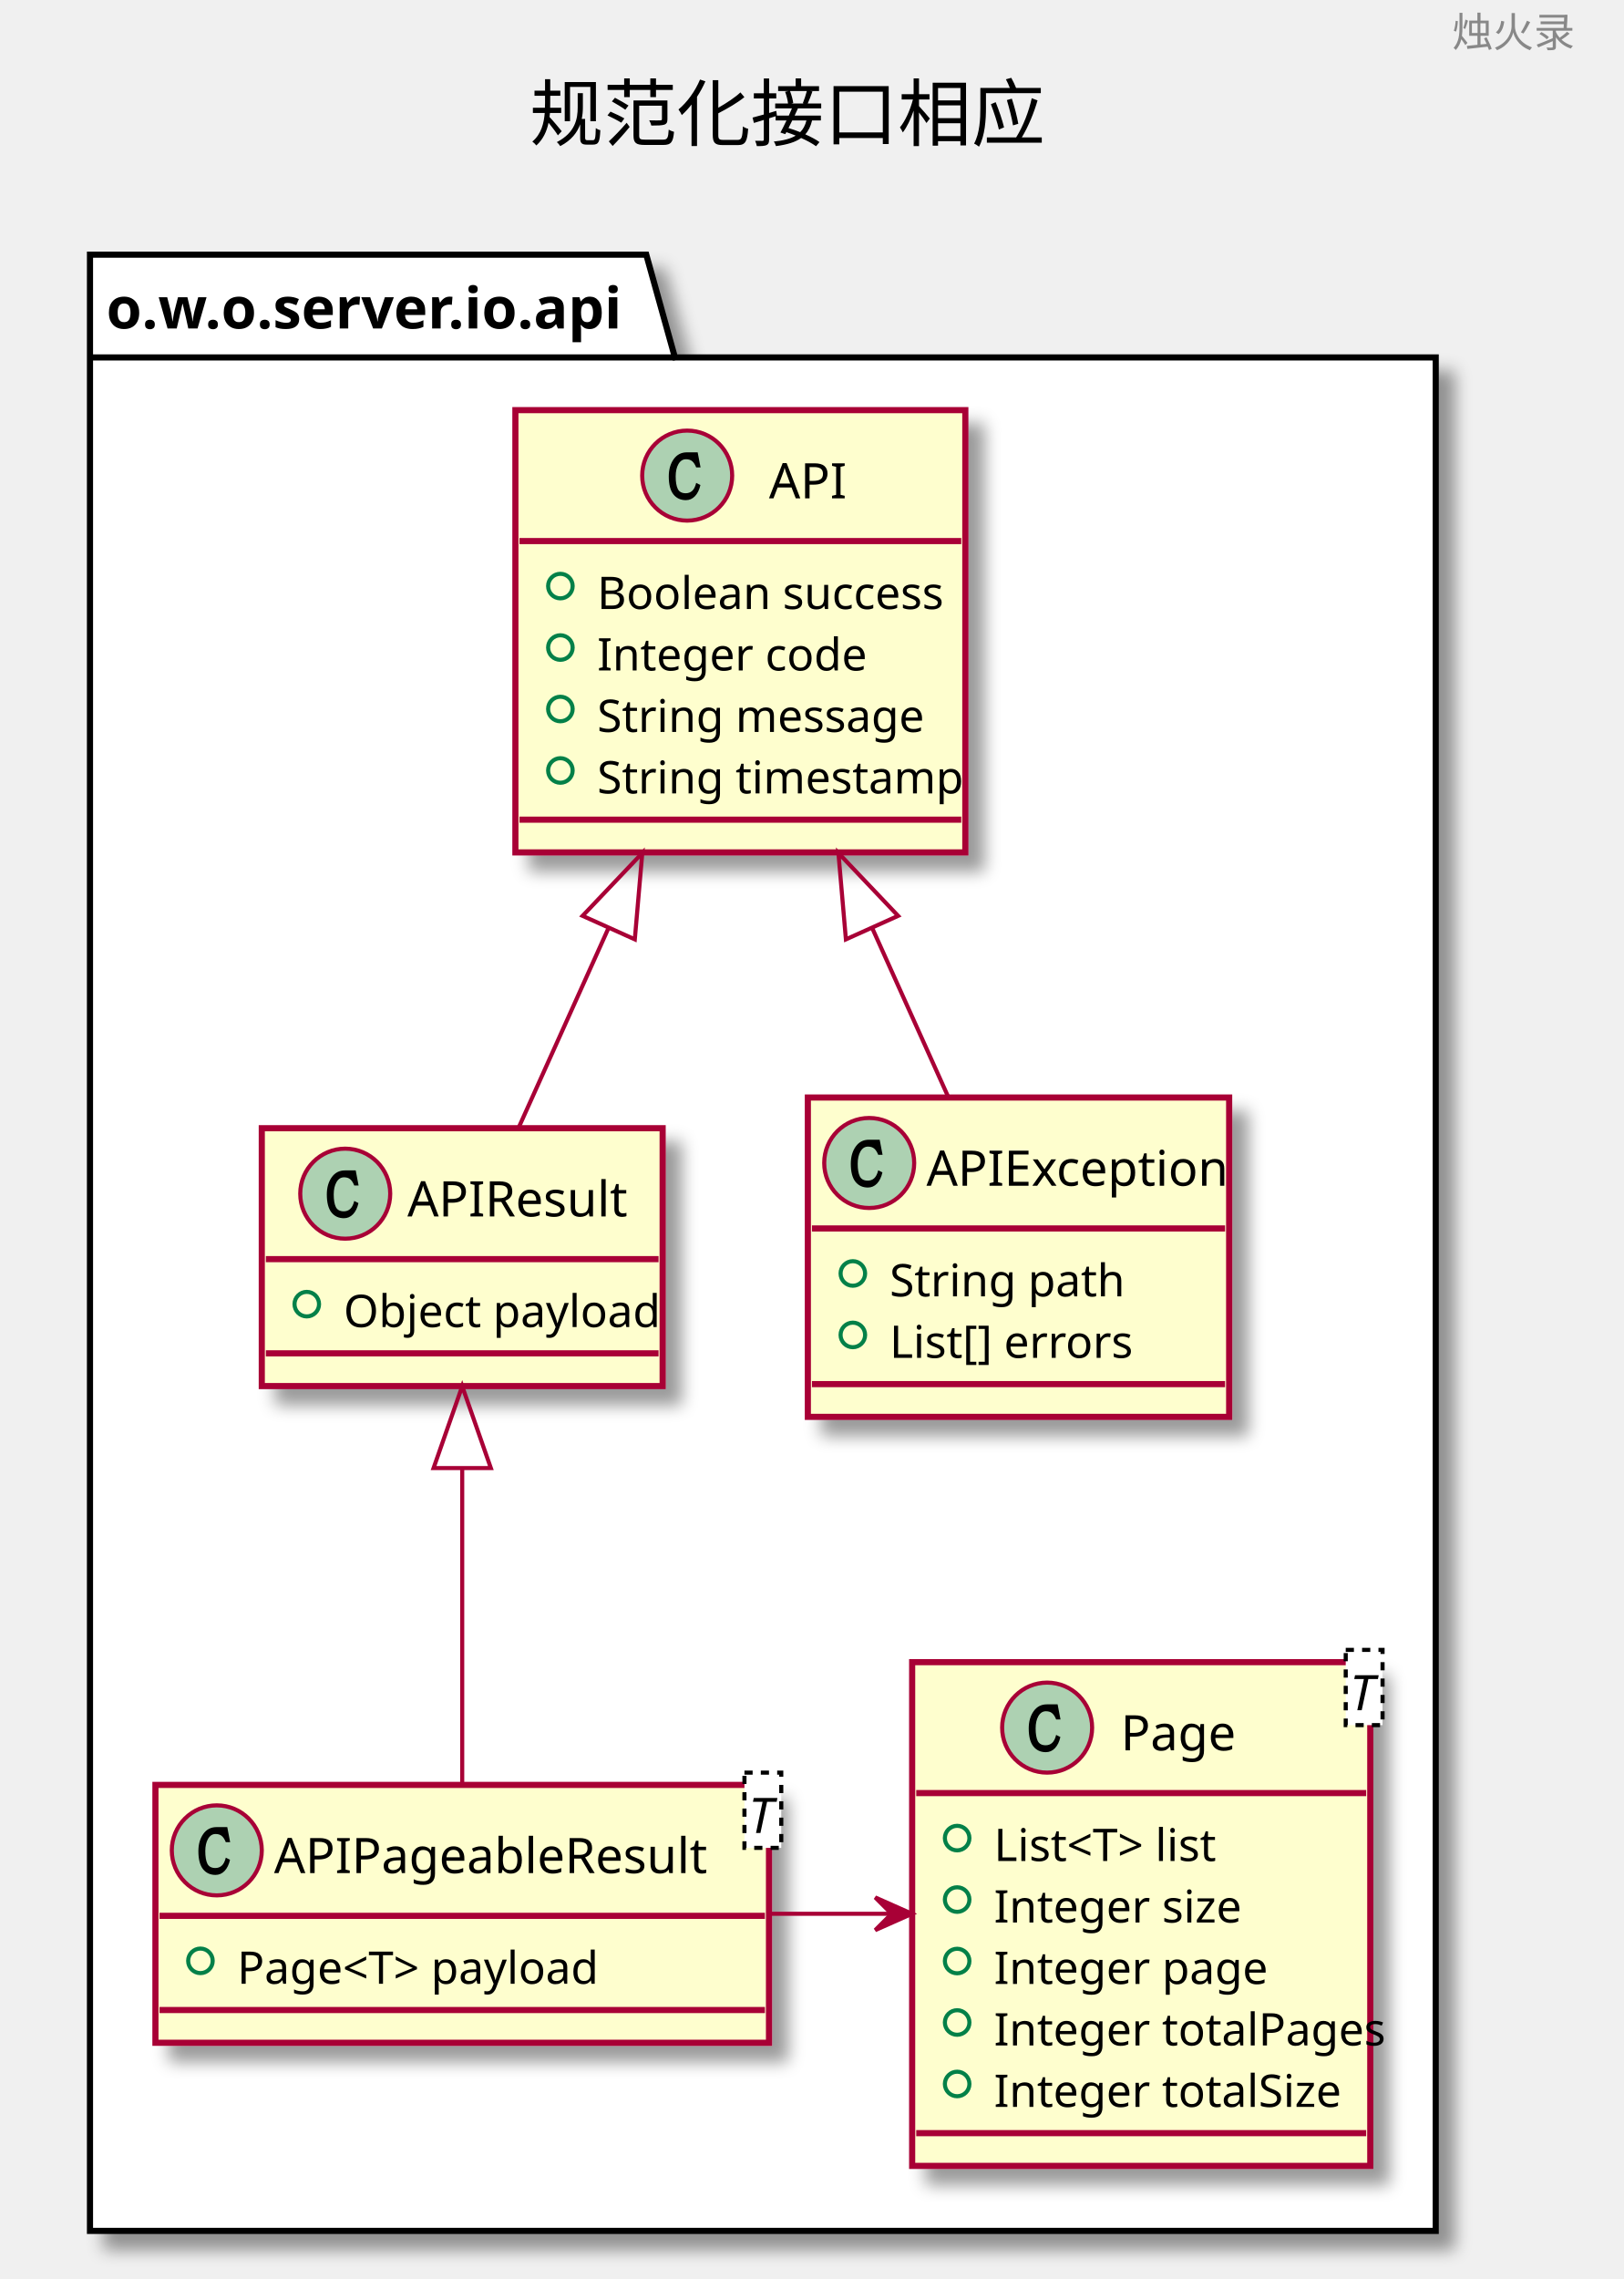
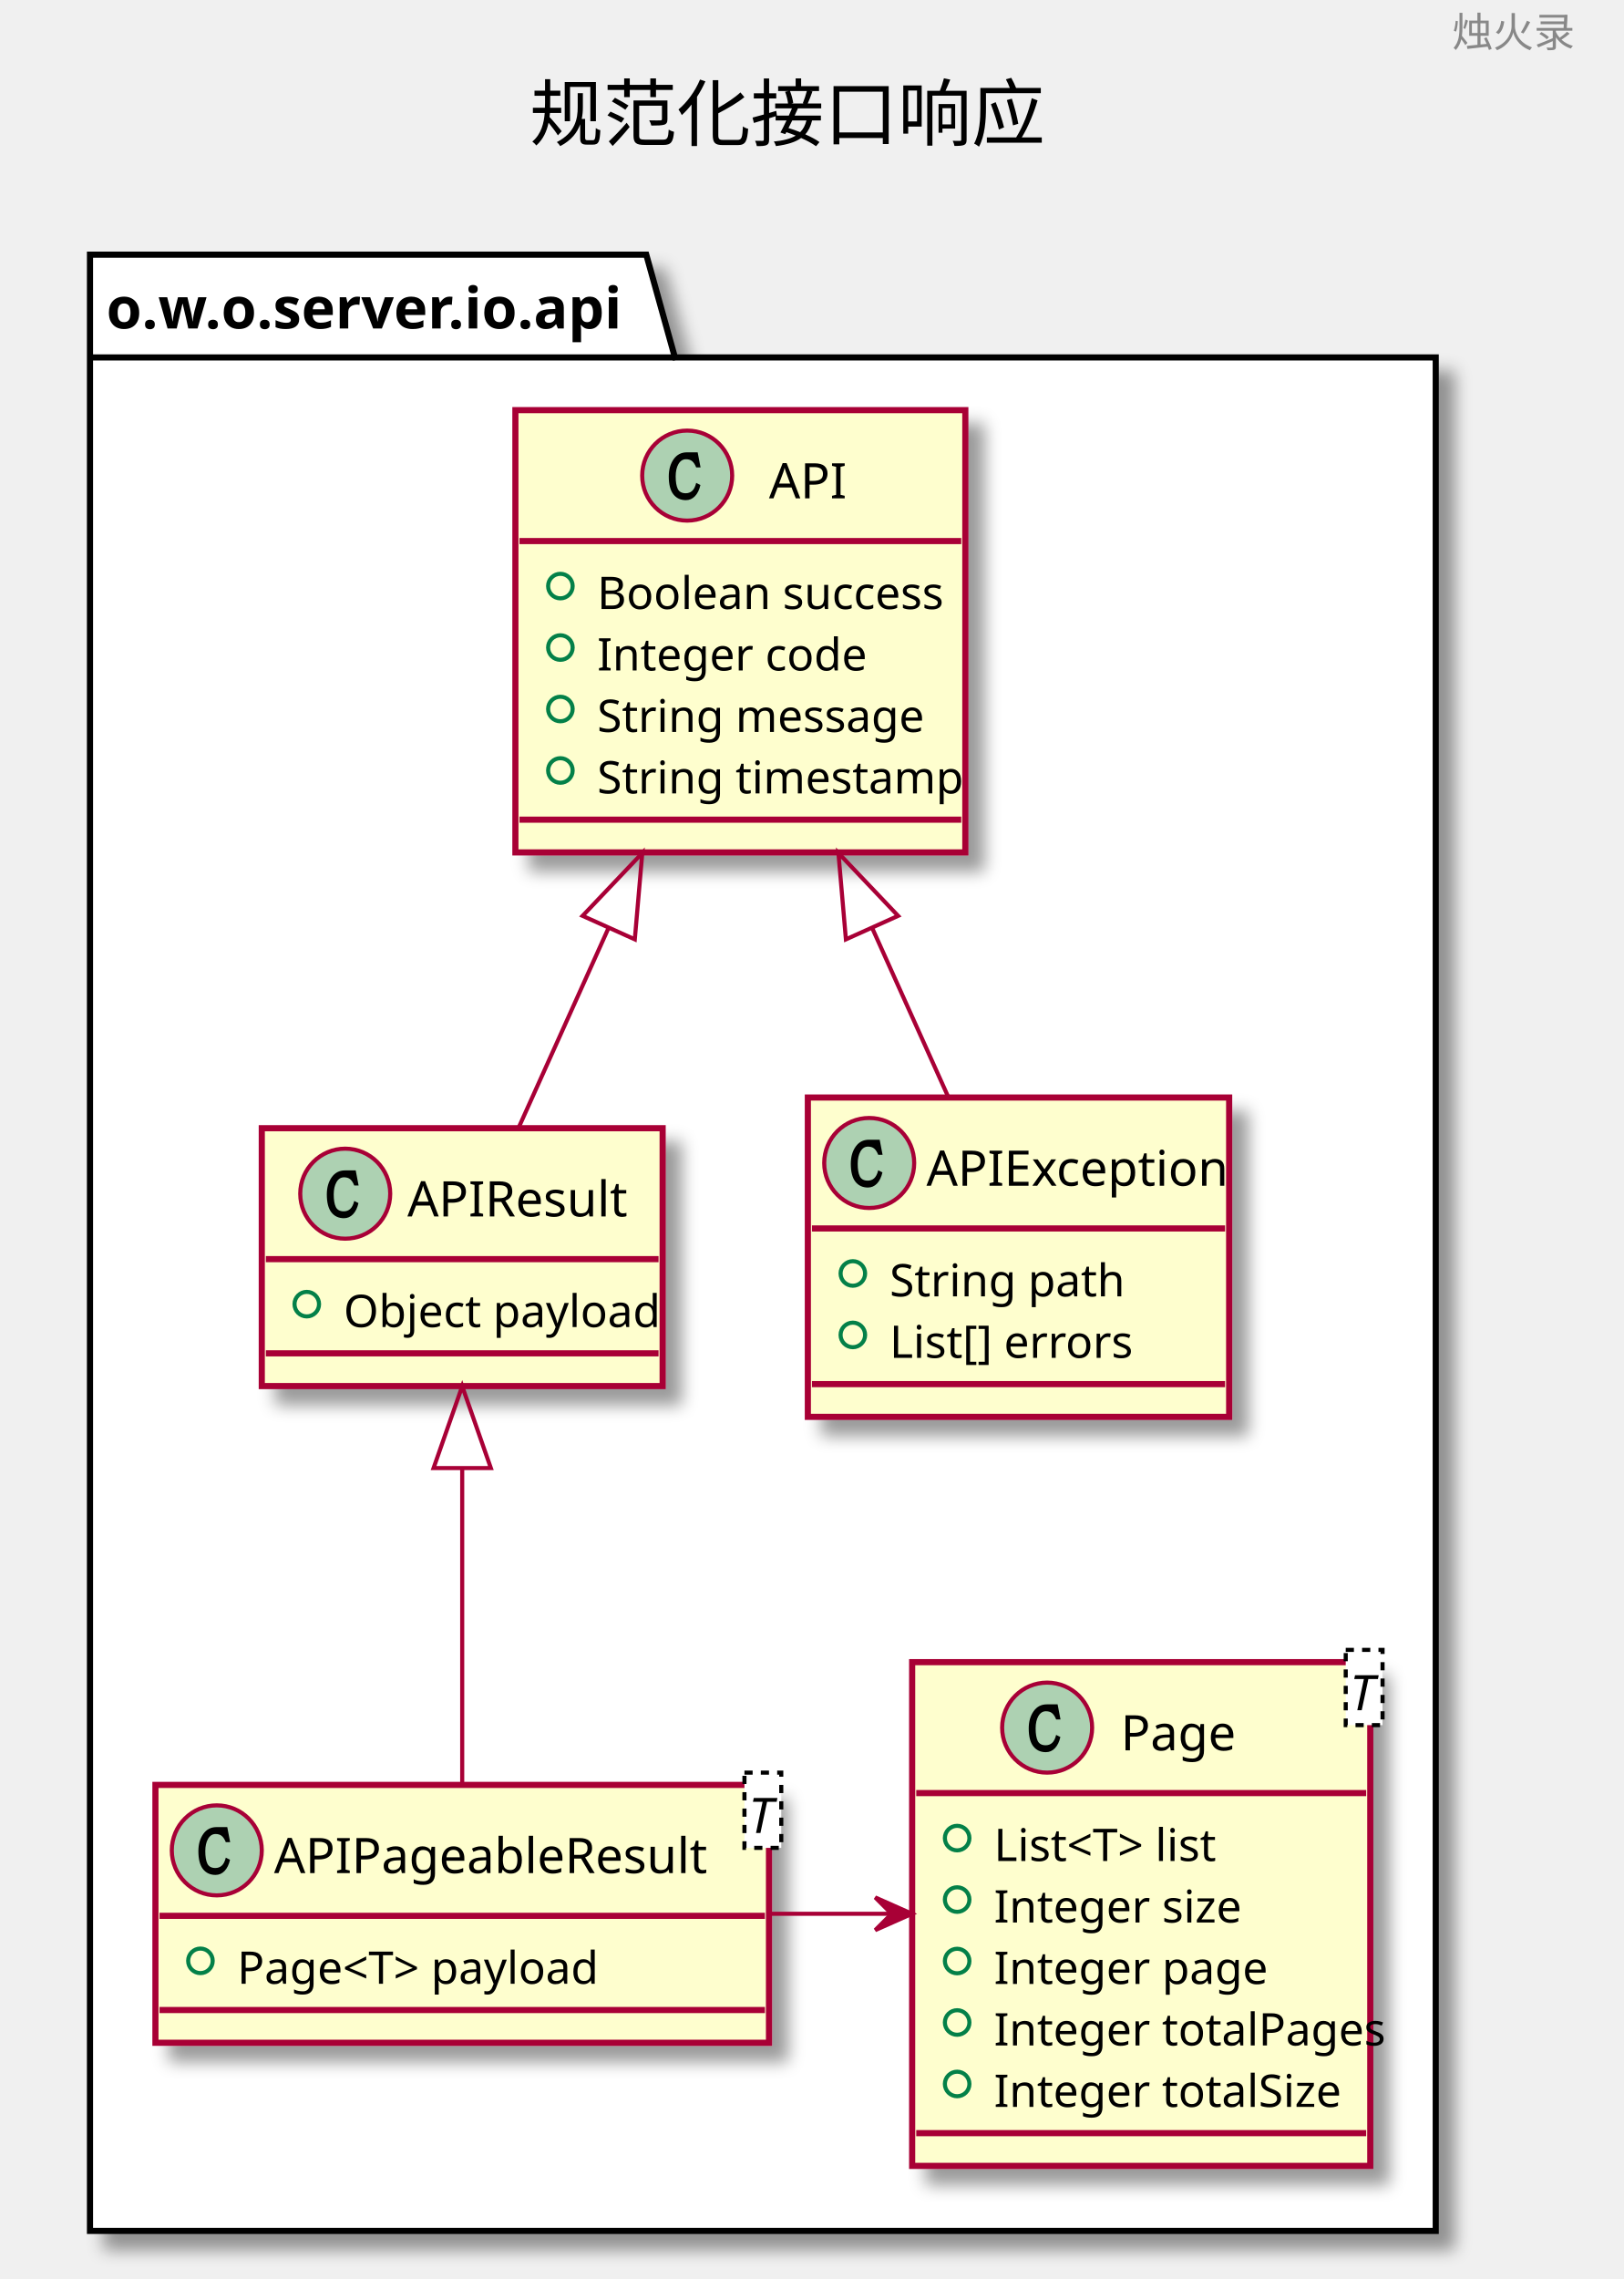
<svg xmlns="http://www.w3.org/2000/svg" contentScriptType="application/ecmascript" contentStyleType="text/css" height="557px" preserveAspectRatio="none" style="width:397px;height:557px;" version="1.1" viewBox="0 0 397 557" width="397px" zoomAndPan="magnify">
  <defs>
    <filter height="300%" id="f1nzdlu8uyeu6v" width="300%" x="-1" y="-1">
      <feGaussianBlur result="blurOut" stdDeviation="2.0" />
      <feColorMatrix in="blurOut" result="blurOut2" type="matrix" values="0 0 0 0 0 0 0 0 0 0 0 0 0 0 0 0 0 0 .4 0" />
      <feOffset dx="4.0" dy="4.0" in="blurOut2" result="blurOut3" />
      <feBlend in="SourceGraphic" in2="blurOut3" mode="normal" />
    </filter>
  </defs>
  <g>
    <text fill="#888888" font-family="sans-serif" font-size="10" lengthAdjust="spacingAndGlyphs" textLength="30" x="355" y="11.46">烛火录</text>
-     <text fill="#000000" font-family="sans-serif" font-size="18" lengthAdjust="spacingAndGlyphs" textLength="126" x="129.5" y="34.285">规范化接口相应</text>
+     <text fill="#000000" font-family="sans-serif" font-size="18" lengthAdjust="spacingAndGlyphs" textLength="126" x="129.5" y="34.285">规范化接口响应</text>
    <polygon fill="#FFFFFF" filter="url(#f1nzdlu8uyeu6v)" points="22,62.24,158,62.24,165,87.36,351,87.36,351,545.24,22,545.24,22,62.24" style="stroke: #000000; stroke-width: 1.5;" />
    <line style="stroke: #000000; stroke-width: 1.5;" x1="22" x2="165" y1="87.36" y2="87.36" />
    <text fill="#000000" font-family="sans-serif" font-size="14" font-weight="bold" lengthAdjust="spacingAndGlyphs" textLength="130" x="26" y="80.284">o.w.o.server.io.api</text>
    <rect fill="#FEFECE" filter="url(#f1nzdlu8uyeu6v)" height="108.092" id="API" style="stroke: #A80036; stroke-width: 1.5;" width="110" x="126" y="100.24" />
    <ellipse cx="168" cy="116.24" fill="#ADD1B2" rx="11" ry="11" style="stroke: #A80036; stroke-width: 1.0;" />
    <path d="M167.688,122.24 Q165.75,122.24 164.625,120.818 Q163.5,119.381 163.5,116.428 Q163.5,113.928 164.688,112.24 Q165.875,110.553 167.938,110.553 Q168.391,110.553 168.828,110.553 Q169.266,110.553 169.578,110.553 Q169.828,110.553 169.984,110.553 Q170.156,110.553 170.562,110.553 L171.266,114.24 L170.203,114.24 Q169.766,113.147 169.188,112.693 Q168.625,112.24 167.703,112.24 Q166.547,112.24 165.859,113.428 Q165.188,114.6 165.188,116.428 Q165.188,118.443 165.703,119.506 Q166.234,120.553 167.641,120.553 Q168.562,120.553 169.203,119.99 Q169.859,119.412 170.203,118.022 L171.234,118.537 Q170.844,120.287 169.906,121.272 Q168.969,122.24 167.688,122.24 Z " />
    <text fill="#000000" font-family="sans-serif" font-size="12" lengthAdjust="spacingAndGlyphs" textLength="18" x="188" y="121.798">API</text>
    <line style="stroke: #A80036; stroke-width: 1.5;" x1="127" x2="235" y1="132.24" y2="132.24" />
    <ellipse cx="137" cy="143.24" fill="none" rx="3" ry="3" style="stroke: #038048; stroke-width: 1.0;" />
    <text fill="#000000" font-family="sans-serif" font-size="11" lengthAdjust="spacingAndGlyphs" textLength="84" x="146" y="148.846">Boolean success</text>
    <ellipse cx="137" cy="158.263" fill="none" rx="3" ry="3" style="stroke: #038048; stroke-width: 1.0;" />
    <text fill="#000000" font-family="sans-serif" font-size="11" lengthAdjust="spacingAndGlyphs" textLength="60" x="146" y="163.869">Integer code</text>
    <ellipse cx="137" cy="173.286" fill="none" rx="3" ry="3" style="stroke: #038048; stroke-width: 1.0;" />
    <text fill="#000000" font-family="sans-serif" font-size="11" lengthAdjust="spacingAndGlyphs" textLength="75" x="146" y="178.892">String message</text>
    <ellipse cx="137" cy="188.309" fill="none" rx="3" ry="3" style="stroke: #038048; stroke-width: 1.0;" />
    <text fill="#000000" font-family="sans-serif" font-size="11" lengthAdjust="spacingAndGlyphs" textLength="79" x="146" y="193.915">String timestamp</text>
    <line style="stroke: #A80036; stroke-width: 1.5;" x1="127" x2="235" y1="200.332" y2="200.332" />
    <rect fill="#FEFECE" filter="url(#f1nzdlu8uyeu6v)" height="63.023" id="APIResult" style="stroke: #A80036; stroke-width: 1.5;" width="98" x="64" y="275.74" />
    <ellipse cx="84.4" cy="291.74" fill="#ADD1B2" rx="11" ry="11" style="stroke: #A80036; stroke-width: 1.0;" />
    <path d="M84.088,297.74 Q82.15,297.74 81.025,296.318 Q79.9,294.881 79.9,291.928 Q79.9,289.428 81.088,287.74 Q82.275,286.053 84.338,286.053 Q84.791,286.053 85.228,286.053 Q85.666,286.053 85.978,286.053 Q86.228,286.053 86.384,286.053 Q86.556,286.053 86.963,286.053 L87.666,289.74 L86.603,289.74 Q86.166,288.647 85.588,288.193 Q85.025,287.74 84.103,287.74 Q82.947,287.74 82.259,288.928 Q81.588,290.1 81.588,291.928 Q81.588,293.943 82.103,295.006 Q82.634,296.053 84.041,296.053 Q84.963,296.053 85.603,295.49 Q86.259,294.912 86.603,293.522 L87.634,294.037 Q87.244,295.787 86.306,296.772 Q85.369,297.74 84.088,297.74 Z " />
    <text fill="#000000" font-family="sans-serif" font-size="12" lengthAdjust="spacingAndGlyphs" textLength="54" x="99.6" y="297.298">APIResult</text>
    <line style="stroke: #A80036; stroke-width: 1.5;" x1="65" x2="161" y1="307.74" y2="307.74" />
    <ellipse cx="75" cy="318.74" fill="none" rx="3" ry="3" style="stroke: #038048; stroke-width: 1.0;" />
    <text fill="#000000" font-family="sans-serif" font-size="11" lengthAdjust="spacingAndGlyphs" textLength="72" x="84" y="324.346">Object payload</text>
    <line style="stroke: #A80036; stroke-width: 1.5;" x1="65" x2="161" y1="330.763" y2="330.763" />
    <rect fill="#FEFECE" filter="url(#f1nzdlu8uyeu6v)" height="123.115" id="Page" style="stroke: #A80036; stroke-width: 1.5;" width="112" x="223" y="406.24" />
    <ellipse cx="256" cy="422.24" fill="#ADD1B2" rx="11" ry="11" style="stroke: #A80036; stroke-width: 1.0;" />
    <path d="M255.688,428.24 Q253.75,428.24 252.625,426.818 Q251.5,425.381 251.5,422.428 Q251.5,419.928 252.688,418.24 Q253.875,416.553 255.938,416.553 Q256.391,416.553 256.828,416.553 Q257.266,416.553 257.578,416.553 Q257.828,416.553 257.984,416.553 Q258.156,416.553 258.562,416.553 L259.266,420.24 L258.203,420.24 Q257.766,419.147 257.188,418.693 Q256.625,418.24 255.703,418.24 Q254.547,418.24 253.859,419.428 Q253.188,420.6 253.188,422.428 Q253.188,424.443 253.703,425.506 Q254.234,426.553 255.641,426.553 Q256.562,426.553 257.203,425.99 Q257.859,425.412 258.203,424.022 L259.234,424.537 Q258.844,426.287 257.906,427.272 Q256.969,428.24 255.688,428.24 Z " />
    <text fill="#000000" font-family="sans-serif" font-size="12" lengthAdjust="spacingAndGlyphs" textLength="29" x="274" y="427.798">Page</text>
    <rect fill="#FFFFFF" height="18.389" style="stroke: #000000; stroke-width: 1.0; stroke-dasharray: 2.0,2.0;" width="9" x="329" y="403.24" />
    <text fill="#000000" font-family="sans-serif" font-size="12" font-style="italic" lengthAdjust="spacingAndGlyphs" textLength="7" x="330" y="417.992">T</text>
    <line style="stroke: #A80036; stroke-width: 1.5;" x1="224" x2="334" y1="438.24" y2="438.24" />
    <ellipse cx="234" cy="449.24" fill="none" rx="3" ry="3" style="stroke: #038048; stroke-width: 1.0;" />
    <text fill="#000000" font-family="sans-serif" font-size="11" lengthAdjust="spacingAndGlyphs" textLength="51" x="243" y="454.846">List&lt;T&gt; list</text>
    <ellipse cx="234" cy="464.263" fill="none" rx="3" ry="3" style="stroke: #038048; stroke-width: 1.0;" />
    <text fill="#000000" font-family="sans-serif" font-size="11" lengthAdjust="spacingAndGlyphs" textLength="56" x="243" y="469.869">Integer size</text>
    <ellipse cx="234" cy="479.286" fill="none" rx="3" ry="3" style="stroke: #038048; stroke-width: 1.0;" />
    <text fill="#000000" font-family="sans-serif" font-size="11" lengthAdjust="spacingAndGlyphs" textLength="60" x="243" y="484.892">Integer page</text>
    <ellipse cx="234" cy="494.309" fill="none" rx="3" ry="3" style="stroke: #038048; stroke-width: 1.0;" />
    <text fill="#000000" font-family="sans-serif" font-size="11" lengthAdjust="spacingAndGlyphs" textLength="86" x="243" y="499.915">Integer totalPages</text>
    <ellipse cx="234" cy="509.332" fill="none" rx="3" ry="3" style="stroke: #038048; stroke-width: 1.0;" />
    <text fill="#000000" font-family="sans-serif" font-size="11" lengthAdjust="spacingAndGlyphs" textLength="77" x="243" y="514.938">Integer totalSize</text>
    <line style="stroke: #A80036; stroke-width: 1.5;" x1="224" x2="334" y1="521.355" y2="521.355" />
    <rect fill="#FEFECE" filter="url(#f1nzdlu8uyeu6v)" height="63.023" id="APIPageableResult" style="stroke: #A80036; stroke-width: 1.5;" width="150" x="38" y="436.24" />
    <ellipse cx="53" cy="452.24" fill="#ADD1B2" rx="11" ry="11" style="stroke: #A80036; stroke-width: 1.0;" />
    <path d="M52.688,458.24 Q50.75,458.24 49.625,456.818 Q48.5,455.381 48.5,452.428 Q48.5,449.928 49.688,448.24 Q50.875,446.553 52.938,446.553 Q53.391,446.553 53.828,446.553 Q54.266,446.553 54.578,446.553 Q54.828,446.553 54.984,446.553 Q55.156,446.553 55.562,446.553 L56.266,450.24 L55.203,450.24 Q54.766,449.147 54.188,448.693 Q53.625,448.24 52.703,448.24 Q51.547,448.24 50.859,449.428 Q50.188,450.6 50.188,452.428 Q50.188,454.443 50.703,455.506 Q51.234,456.553 52.641,456.553 Q53.562,456.553 54.203,455.99 Q54.859,455.412 55.203,454.022 L56.234,454.537 Q55.844,456.287 54.906,457.272 Q53.969,458.24 52.688,458.24 Z " />
    <text fill="#000000" font-family="sans-serif" font-size="12" lengthAdjust="spacingAndGlyphs" textLength="107" x="67" y="457.798">APIPageableResult</text>
    <rect fill="#FFFFFF" height="18.389" style="stroke: #000000; stroke-width: 1.0; stroke-dasharray: 2.0,2.0;" width="9" x="182" y="433.24" />
    <text fill="#000000" font-family="sans-serif" font-size="12" font-style="italic" lengthAdjust="spacingAndGlyphs" textLength="7" x="183" y="447.992">T</text>
    <line style="stroke: #A80036; stroke-width: 1.5;" x1="39" x2="187" y1="468.24" y2="468.24" />
    <ellipse cx="49" cy="479.24" fill="none" rx="3" ry="3" style="stroke: #038048; stroke-width: 1.0;" />
    <text fill="#000000" font-family="sans-serif" font-size="11" lengthAdjust="spacingAndGlyphs" textLength="83" x="58" y="484.846">Page&lt;T&gt; payload</text>
    <line style="stroke: #A80036; stroke-width: 1.5;" x1="39" x2="187" y1="491.263" y2="491.263" />
    <rect fill="#FEFECE" filter="url(#f1nzdlu8uyeu6v)" height="78.046" id="APIException" style="stroke: #A80036; stroke-width: 1.5;" width="103" x="197.5" y="268.24" />
    <ellipse cx="212.5" cy="284.24" fill="#ADD1B2" rx="11" ry="11" style="stroke: #A80036; stroke-width: 1.0;" />
    <path d="M212.188,290.24 Q210.25,290.24 209.125,288.818 Q208,287.381 208,284.428 Q208,281.928 209.188,280.24 Q210.375,278.553 212.438,278.553 Q212.891,278.553 213.328,278.553 Q213.766,278.553 214.078,278.553 Q214.328,278.553 214.484,278.553 Q214.656,278.553 215.062,278.553 L215.766,282.24 L214.703,282.24 Q214.266,281.147 213.688,280.693 Q213.125,280.24 212.203,280.24 Q211.047,280.24 210.359,281.428 Q209.688,282.6 209.688,284.428 Q209.688,286.443 210.203,287.506 Q210.734,288.553 212.141,288.553 Q213.062,288.553 213.703,287.99 Q214.359,287.412 214.703,286.022 L215.734,286.537 Q215.344,288.287 214.406,289.272 Q213.469,290.24 212.188,290.24 Z " />
    <text fill="#000000" font-family="sans-serif" font-size="12" lengthAdjust="spacingAndGlyphs" textLength="71" x="226.5" y="289.798">APIException</text>
    <line style="stroke: #A80036; stroke-width: 1.5;" x1="198.5" x2="299.5" y1="300.24" y2="300.24" />
    <ellipse cx="208.5" cy="311.24" fill="none" rx="3" ry="3" style="stroke: #038048; stroke-width: 1.0;" />
    <text fill="#000000" font-family="sans-serif" font-size="11" lengthAdjust="spacingAndGlyphs" textLength="52" x="217.5" y="316.846">String path</text>
    <ellipse cx="208.5" cy="326.263" fill="none" rx="3" ry="3" style="stroke: #038048; stroke-width: 1.0;" />
    <text fill="#000000" font-family="sans-serif" font-size="11" lengthAdjust="spacingAndGlyphs" textLength="56" x="217.5" y="331.869">List[] errors</text>
    <line style="stroke: #A80036; stroke-width: 1.5;" x1="198.5" x2="299.5" y1="338.286" y2="338.286" />
    <path d="M148.783,226.781 C141.073,243.902 133.24,261.296 126.876,275.427 " fill="none" id="API&lt;-APIResult" style="stroke: #A80036; stroke-width: 1.0;" />
    <polygon fill="none" points="142.431,223.839,157.026,208.477,155.196,229.587,142.431,223.839" style="stroke: #A80036; stroke-width: 1.0;" />
    <path d="M113,359.163 C113,384.469 113,414.213 113,436.003 " fill="none" id="APIResult&lt;-APIPageableResult" style="stroke: #A80036; stroke-width: 1.0;" />
    <polygon fill="none" points="106,358.8,113,338.8,120,358.8,106,358.8" style="stroke: #A80036; stroke-width: 1.0;" />
    <path d="M188.219,467.74 C198.083,467.74 207.948,467.74 217.812,467.74 " fill="none" id="APIPageableResult-&gt;Page" style="stroke: #A80036; stroke-width: 1.0;" />
    <polygon fill="#A80036" points="222.971,467.74,213.971,463.74,217.971,467.74,213.971,471.74,222.971,467.74" style="stroke: #A80036; stroke-width: 1.0;" />
    <path d="M213.284,226.93 C219.7,241.177 226.198,255.605 231.86,268.179 " fill="none" id="API&lt;-APIException" style="stroke: #A80036; stroke-width: 1.0;" />
    <polygon fill="none" points="206.804,229.587,204.974,208.477,219.569,223.839,206.804,229.587" style="stroke: #A80036; stroke-width: 1.0;" />
  </g>
</svg>
